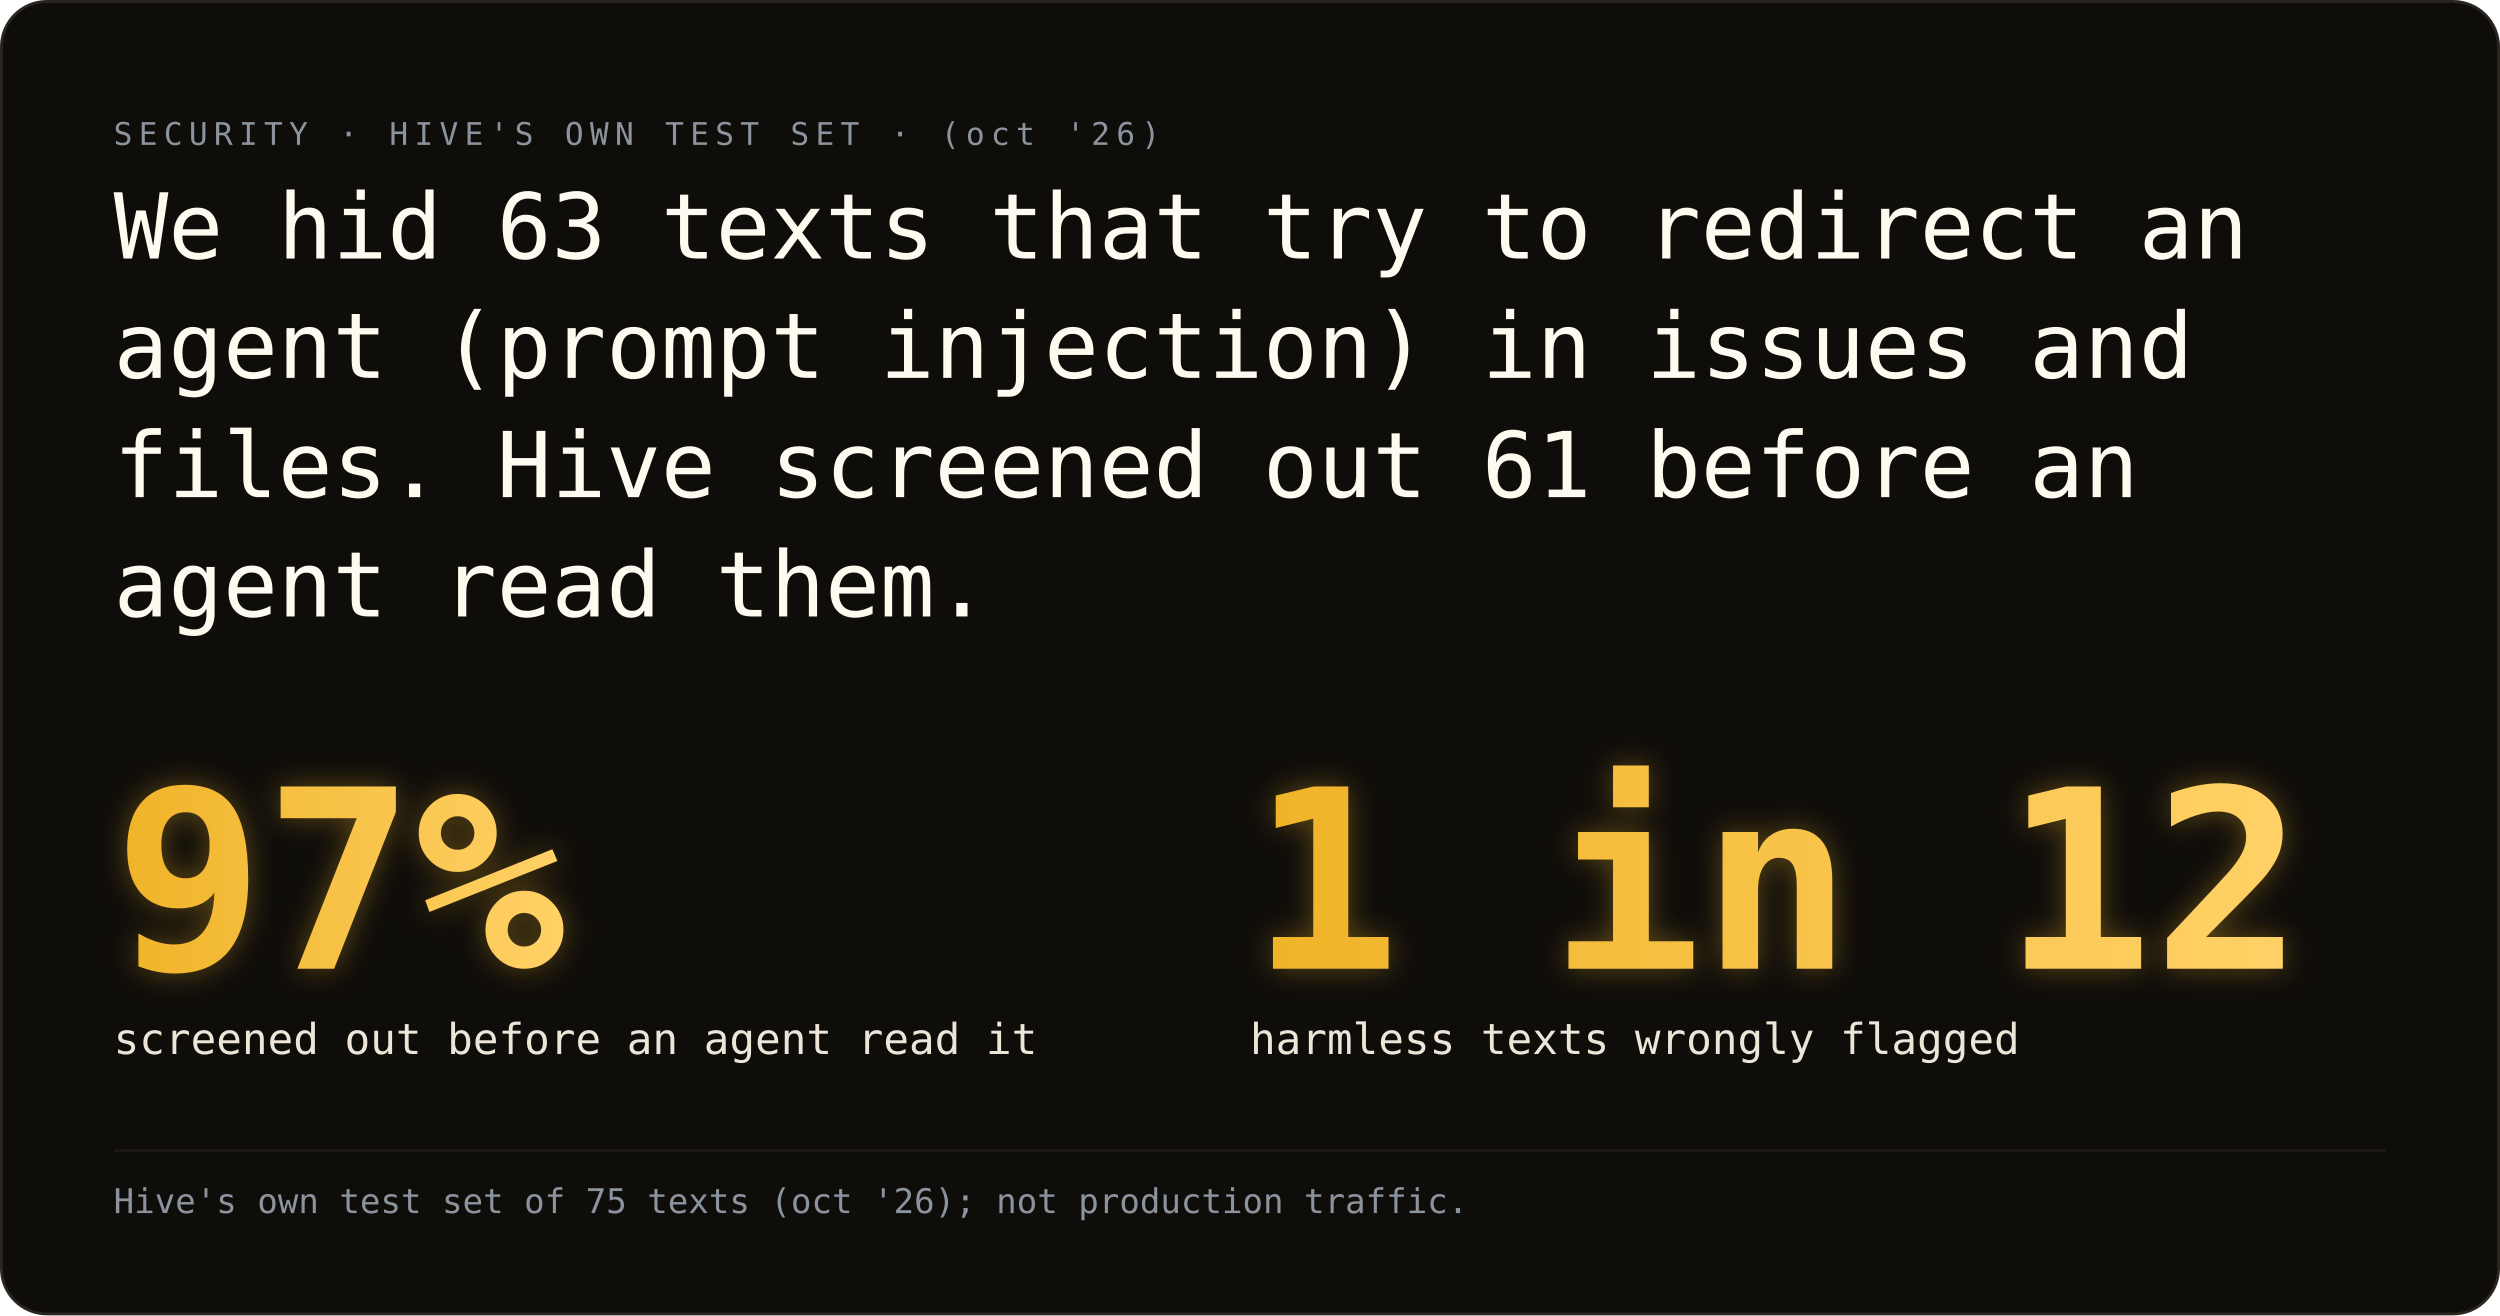
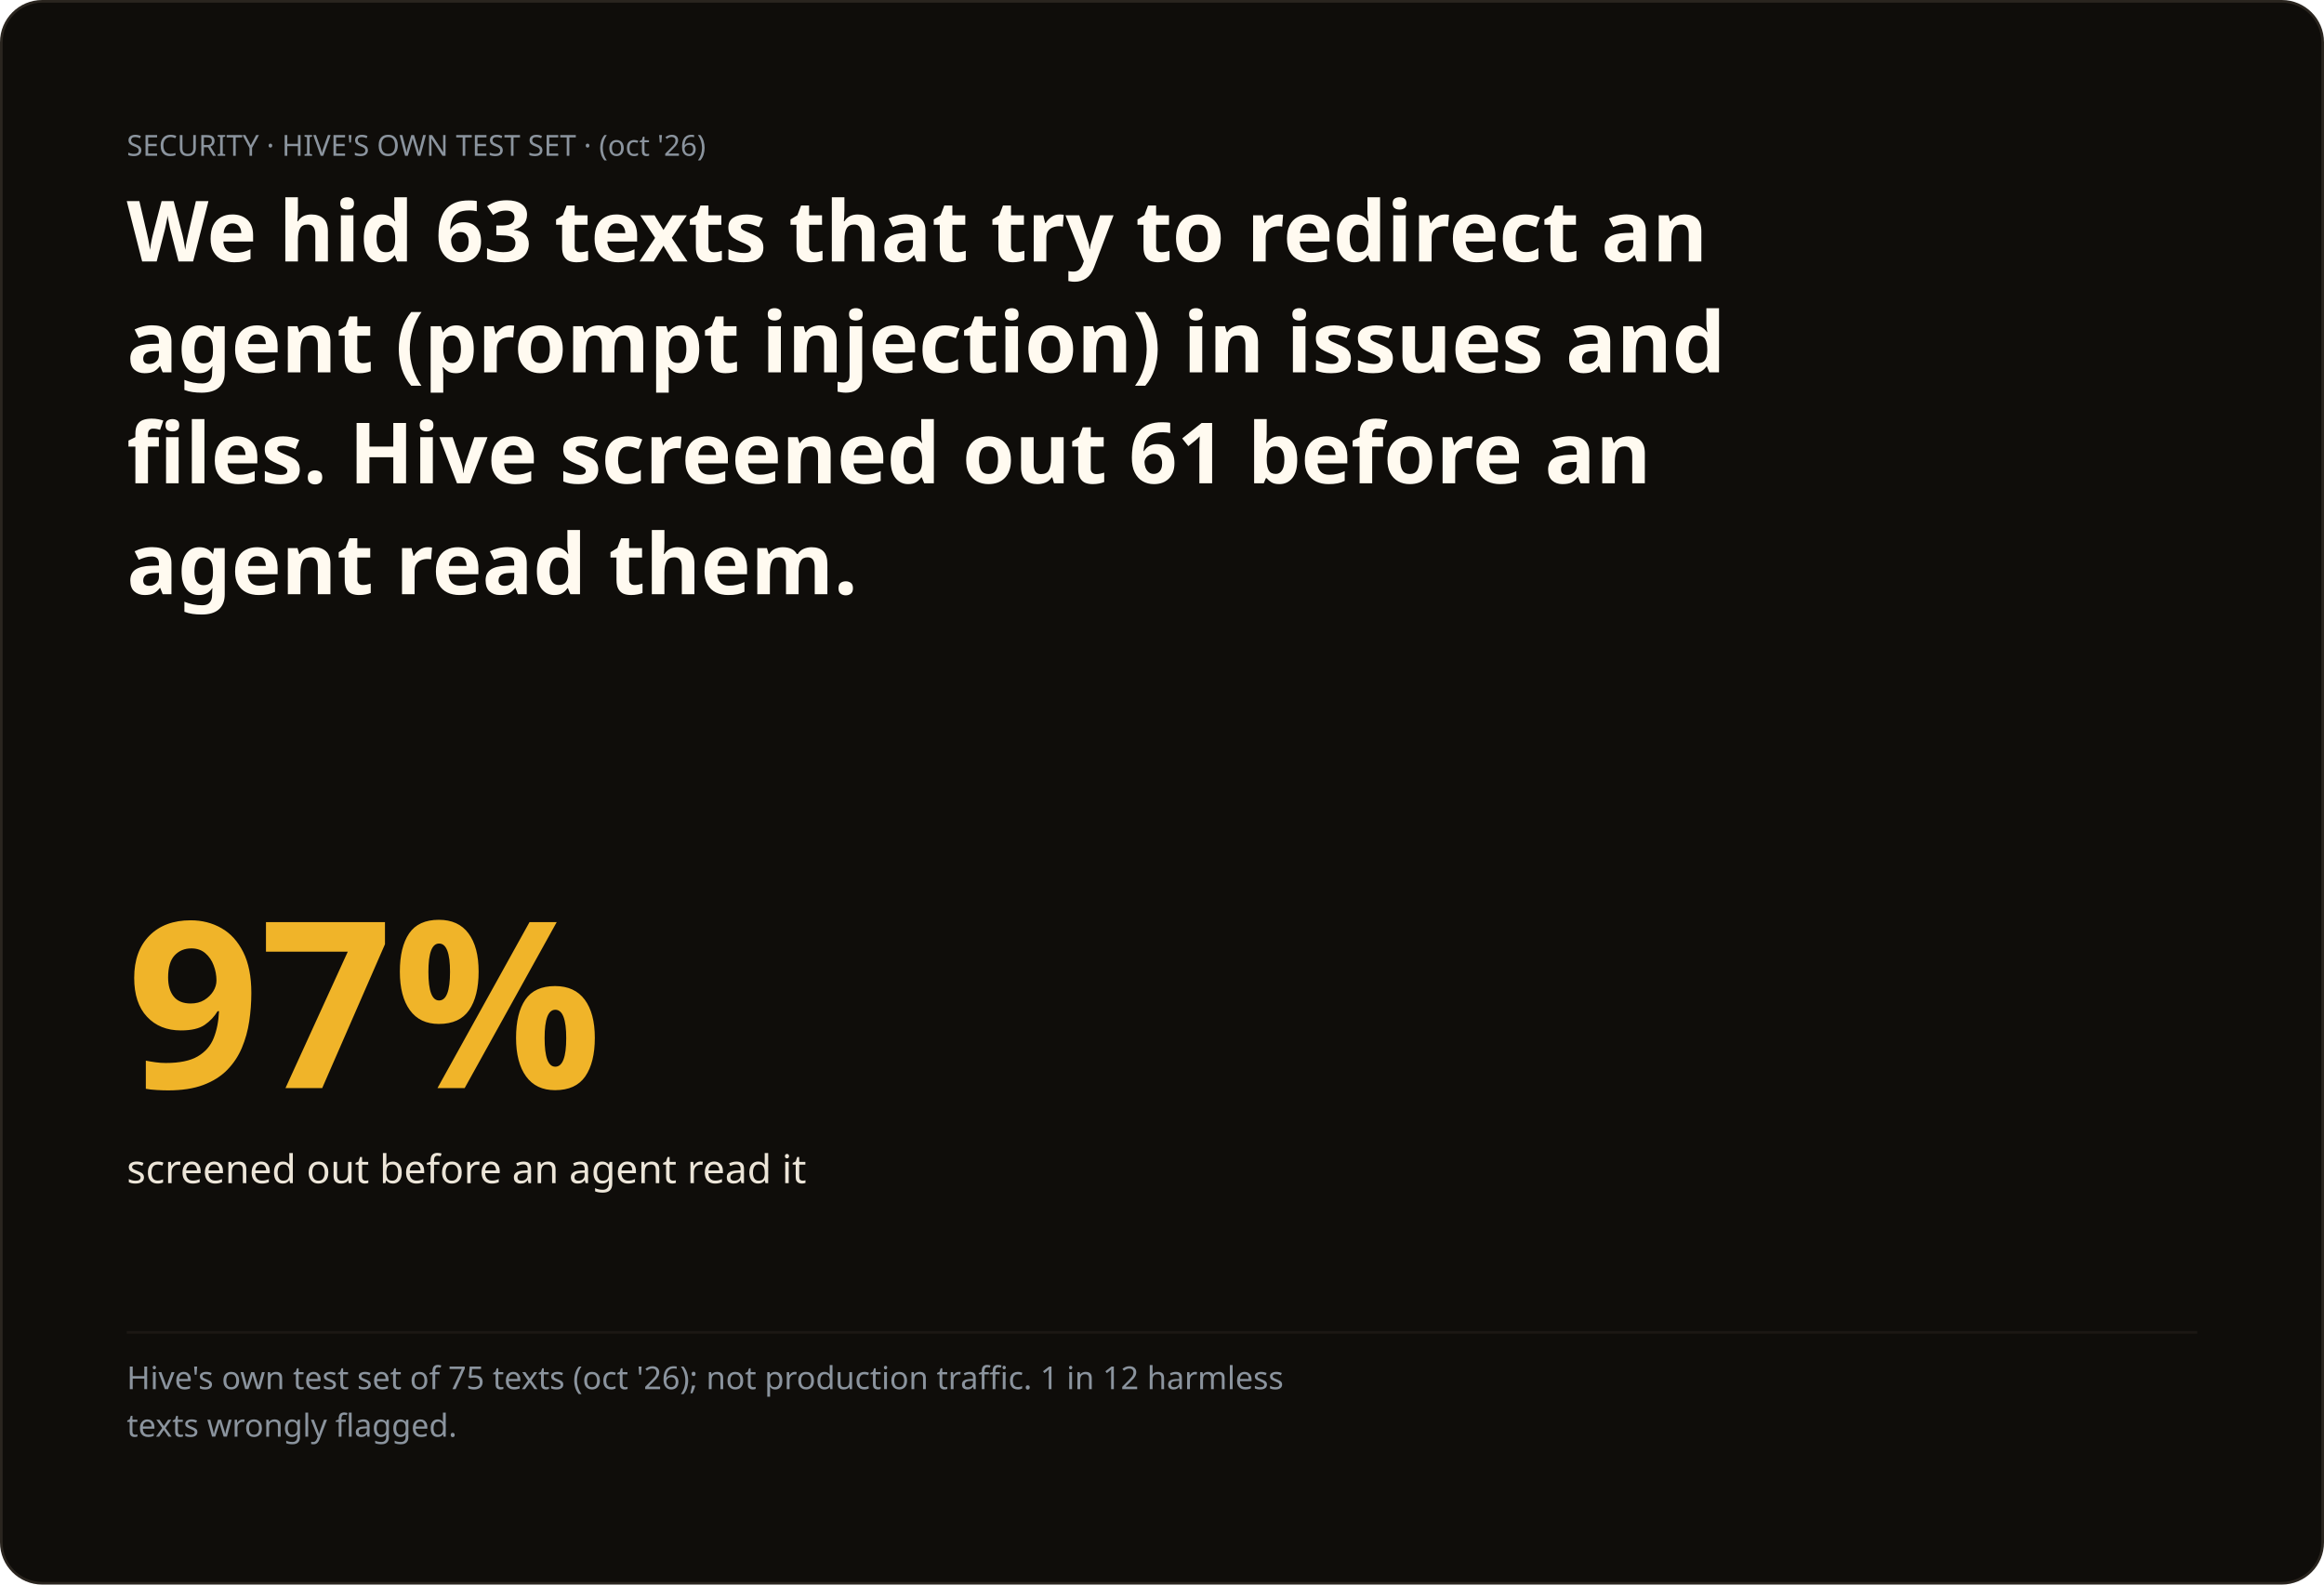
- <svg xmlns="http://www.w3.org/2000/svg" width="1760" height="926" viewBox="0 0 880 463" role="img" aria-label="97% of planted text that tries to redirect an agent (prompt injection) was screened out before an agent read it, with 1 false alarm in 12 harmless texts" font-family="'IBM Plex Mono', 'JetBrains Mono', ui-monospace, SFMono-Regular, Menlo, Consolas, monospace">
-   <defs>
-     <linearGradient id="amber" x1="0" y1="0" x2="1" y2="0">
-       <stop offset="0" stop-color="#f0b429" />
-       <stop offset="1" stop-color="#ffd166" />
-     </linearGradient>
-     <filter id="glow" x="-20%" y="-40%" width="140%" height="180%">
-       <feGaussianBlur stdDeviation="5" />
-     </filter>
-   </defs>
-   <rect x="0.5" y="0.5" width="879" height="462" rx="16" fill="#0f0d0a" stroke="#2a251f" />
-   <text x="40" y="51" fill="#8b949e" font-size="11" font-weight="500" letter-spacing="2.2">SECURITY · HIVE'S OWN TEST SET · (oct '26)</text>
-   <text x="40" y="91" fill="#fffaf0" font-size="32">We hid 63 texts that try to redirect an</text>
-   <text x="40" y="133" fill="#fffaf0" font-size="32">agent (prompt injection) in issues and</text>
-   <text x="40" y="175" fill="#fffaf0" font-size="32">files. Hive screened out 61 before an</text>
-   <text x="40" y="217" fill="#fffaf0" font-size="32">agent read them.</text>
-   <text x="40" y="341" fill="#f0b429" font-size="88" font-weight="700" filter="url(#glow)" opacity="0.35">97%</text>
-   <text x="40" y="341" fill="url(#amber)" font-size="88" font-weight="700">97%</text>
-   <text x="40" y="371" fill="#ece5d8" font-size="15">screened out before an agent read it</text>
-   <text x="440" y="341" fill="#f0b429" font-size="88" font-weight="700" filter="url(#glow)" opacity="0.35">1 in 12</text>
-   <text x="440" y="341" fill="url(#amber)" font-size="88" font-weight="700">1 in 12</text>
-   <text x="440" y="371" fill="#ece5d8" font-size="15">harmless texts wrongly flagged</text>
-   <line x1="40" y1="405" x2="840" y2="405" stroke="#1c1814" />
-   <text x="40" y="427" fill="#8b949e" font-size="12">Hive's own test set of 75 texts (oct '26); not production traffic.</text>
+ <svg xmlns="http://www.w3.org/2000/svg" width="1760" height="1200" viewBox="0 0 880 600" role="img" aria-label="97% of planted text that tries to redirect an agent (prompt injection) was screened out before an agent read it, with 1 false alarm in 12 harmless texts" font-family="IBM Plex Mono">
+   <rect x="0" y="0" width="880" height="600" rx="16" fill="#2a251f" />
+   <rect x="1" y="1" width="878" height="598" rx="15" fill="#0f0d0a" />
+   <text x="48" y="59" fill="#8b949e" font-size="11">SECURITY · HIVE'S OWN TEST SET · (oct '26)</text>
+   <text x="48" y="99" fill="#fffaf0" font-size="32" font-weight="700">We hid 63 texts that try to redirect an</text>
+   <text x="48" y="141" fill="#fffaf0" font-size="32" font-weight="700">agent (prompt injection) in issues and</text>
+   <text x="48" y="183" fill="#fffaf0" font-size="32" font-weight="700">files. Hive screened out 61 before an</text>
+   <text x="48" y="225" fill="#fffaf0" font-size="32" font-weight="700">agent read them.</text>
+   <text x="48" y="412" fill="#f0b429" font-size="88" font-weight="700">97%</text>
+   <text x="48" y="448" fill="#ece5d8" font-size="15">screened out before an agent read it</text>
+   <rect x="48" y="504" width="784" height="1" rx="0" fill="#1c1814" />
+   <text x="48" y="526" fill="#8b949e" font-size="12">Hive's own test set of 75 texts (oct '26); not production traffic. 1 in 12 harmless</text>
+   <text x="48" y="544" fill="#8b949e" font-size="12">texts wrongly flagged.</text>
</svg>
